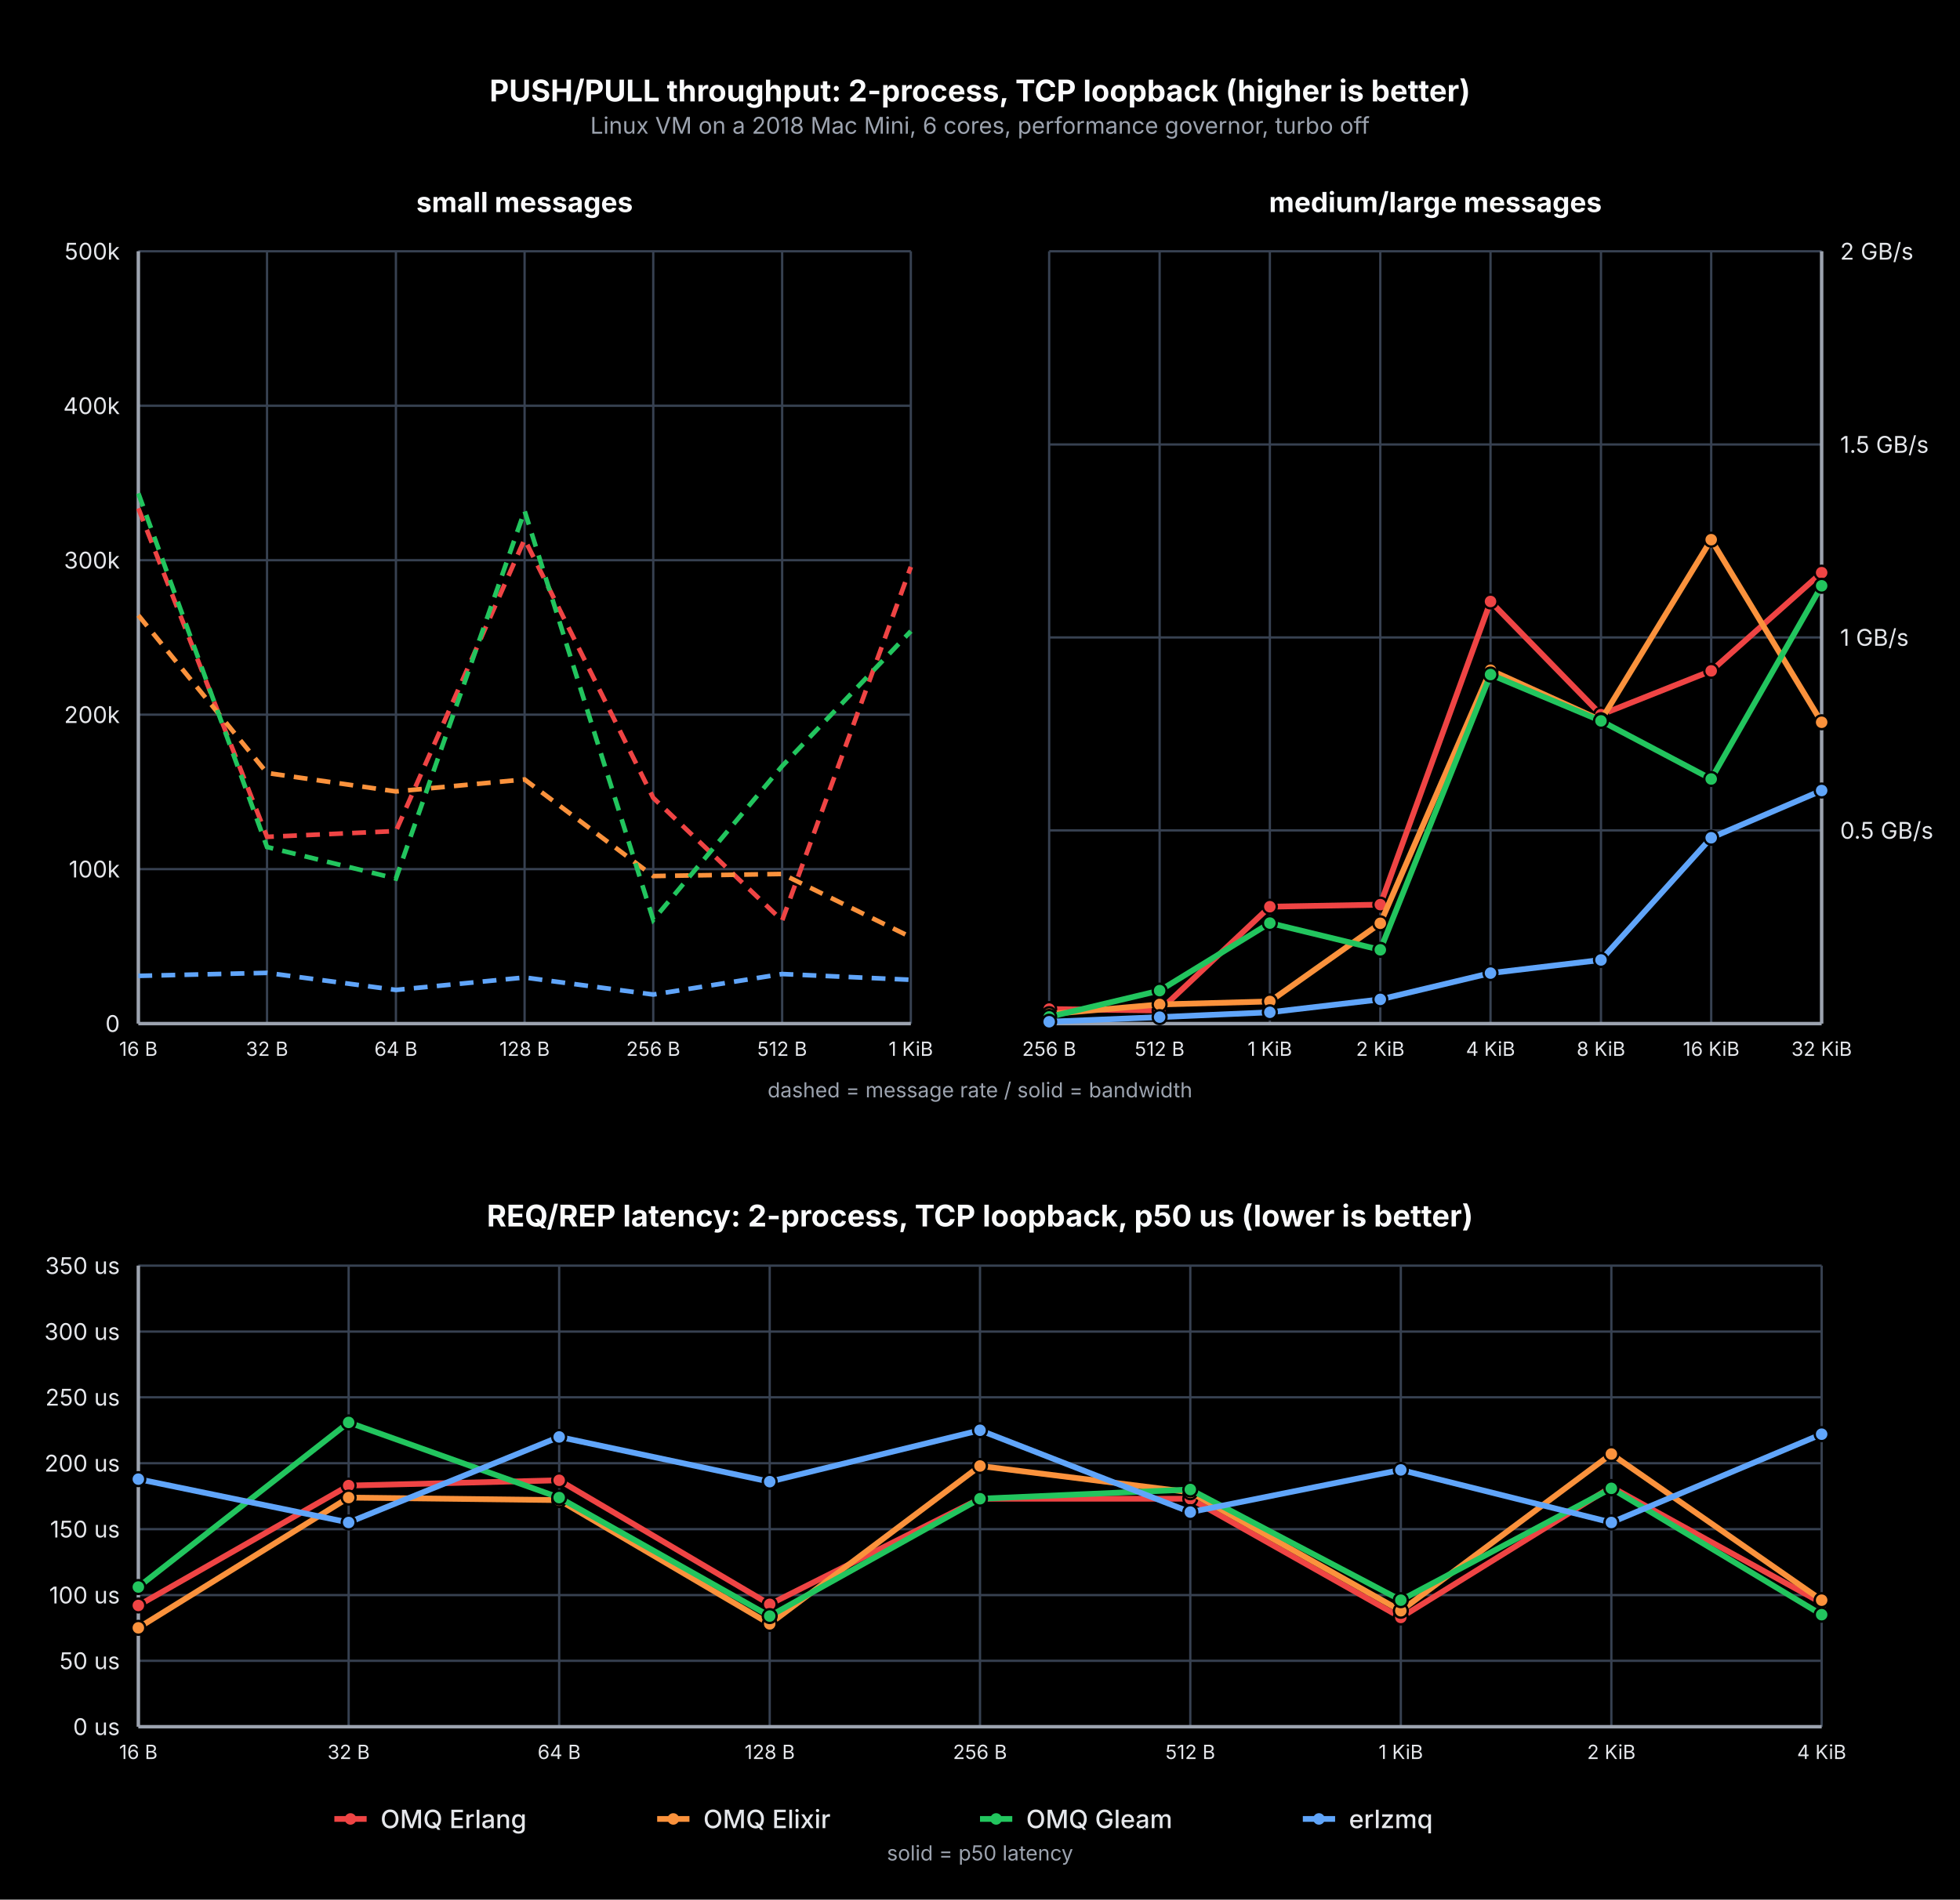
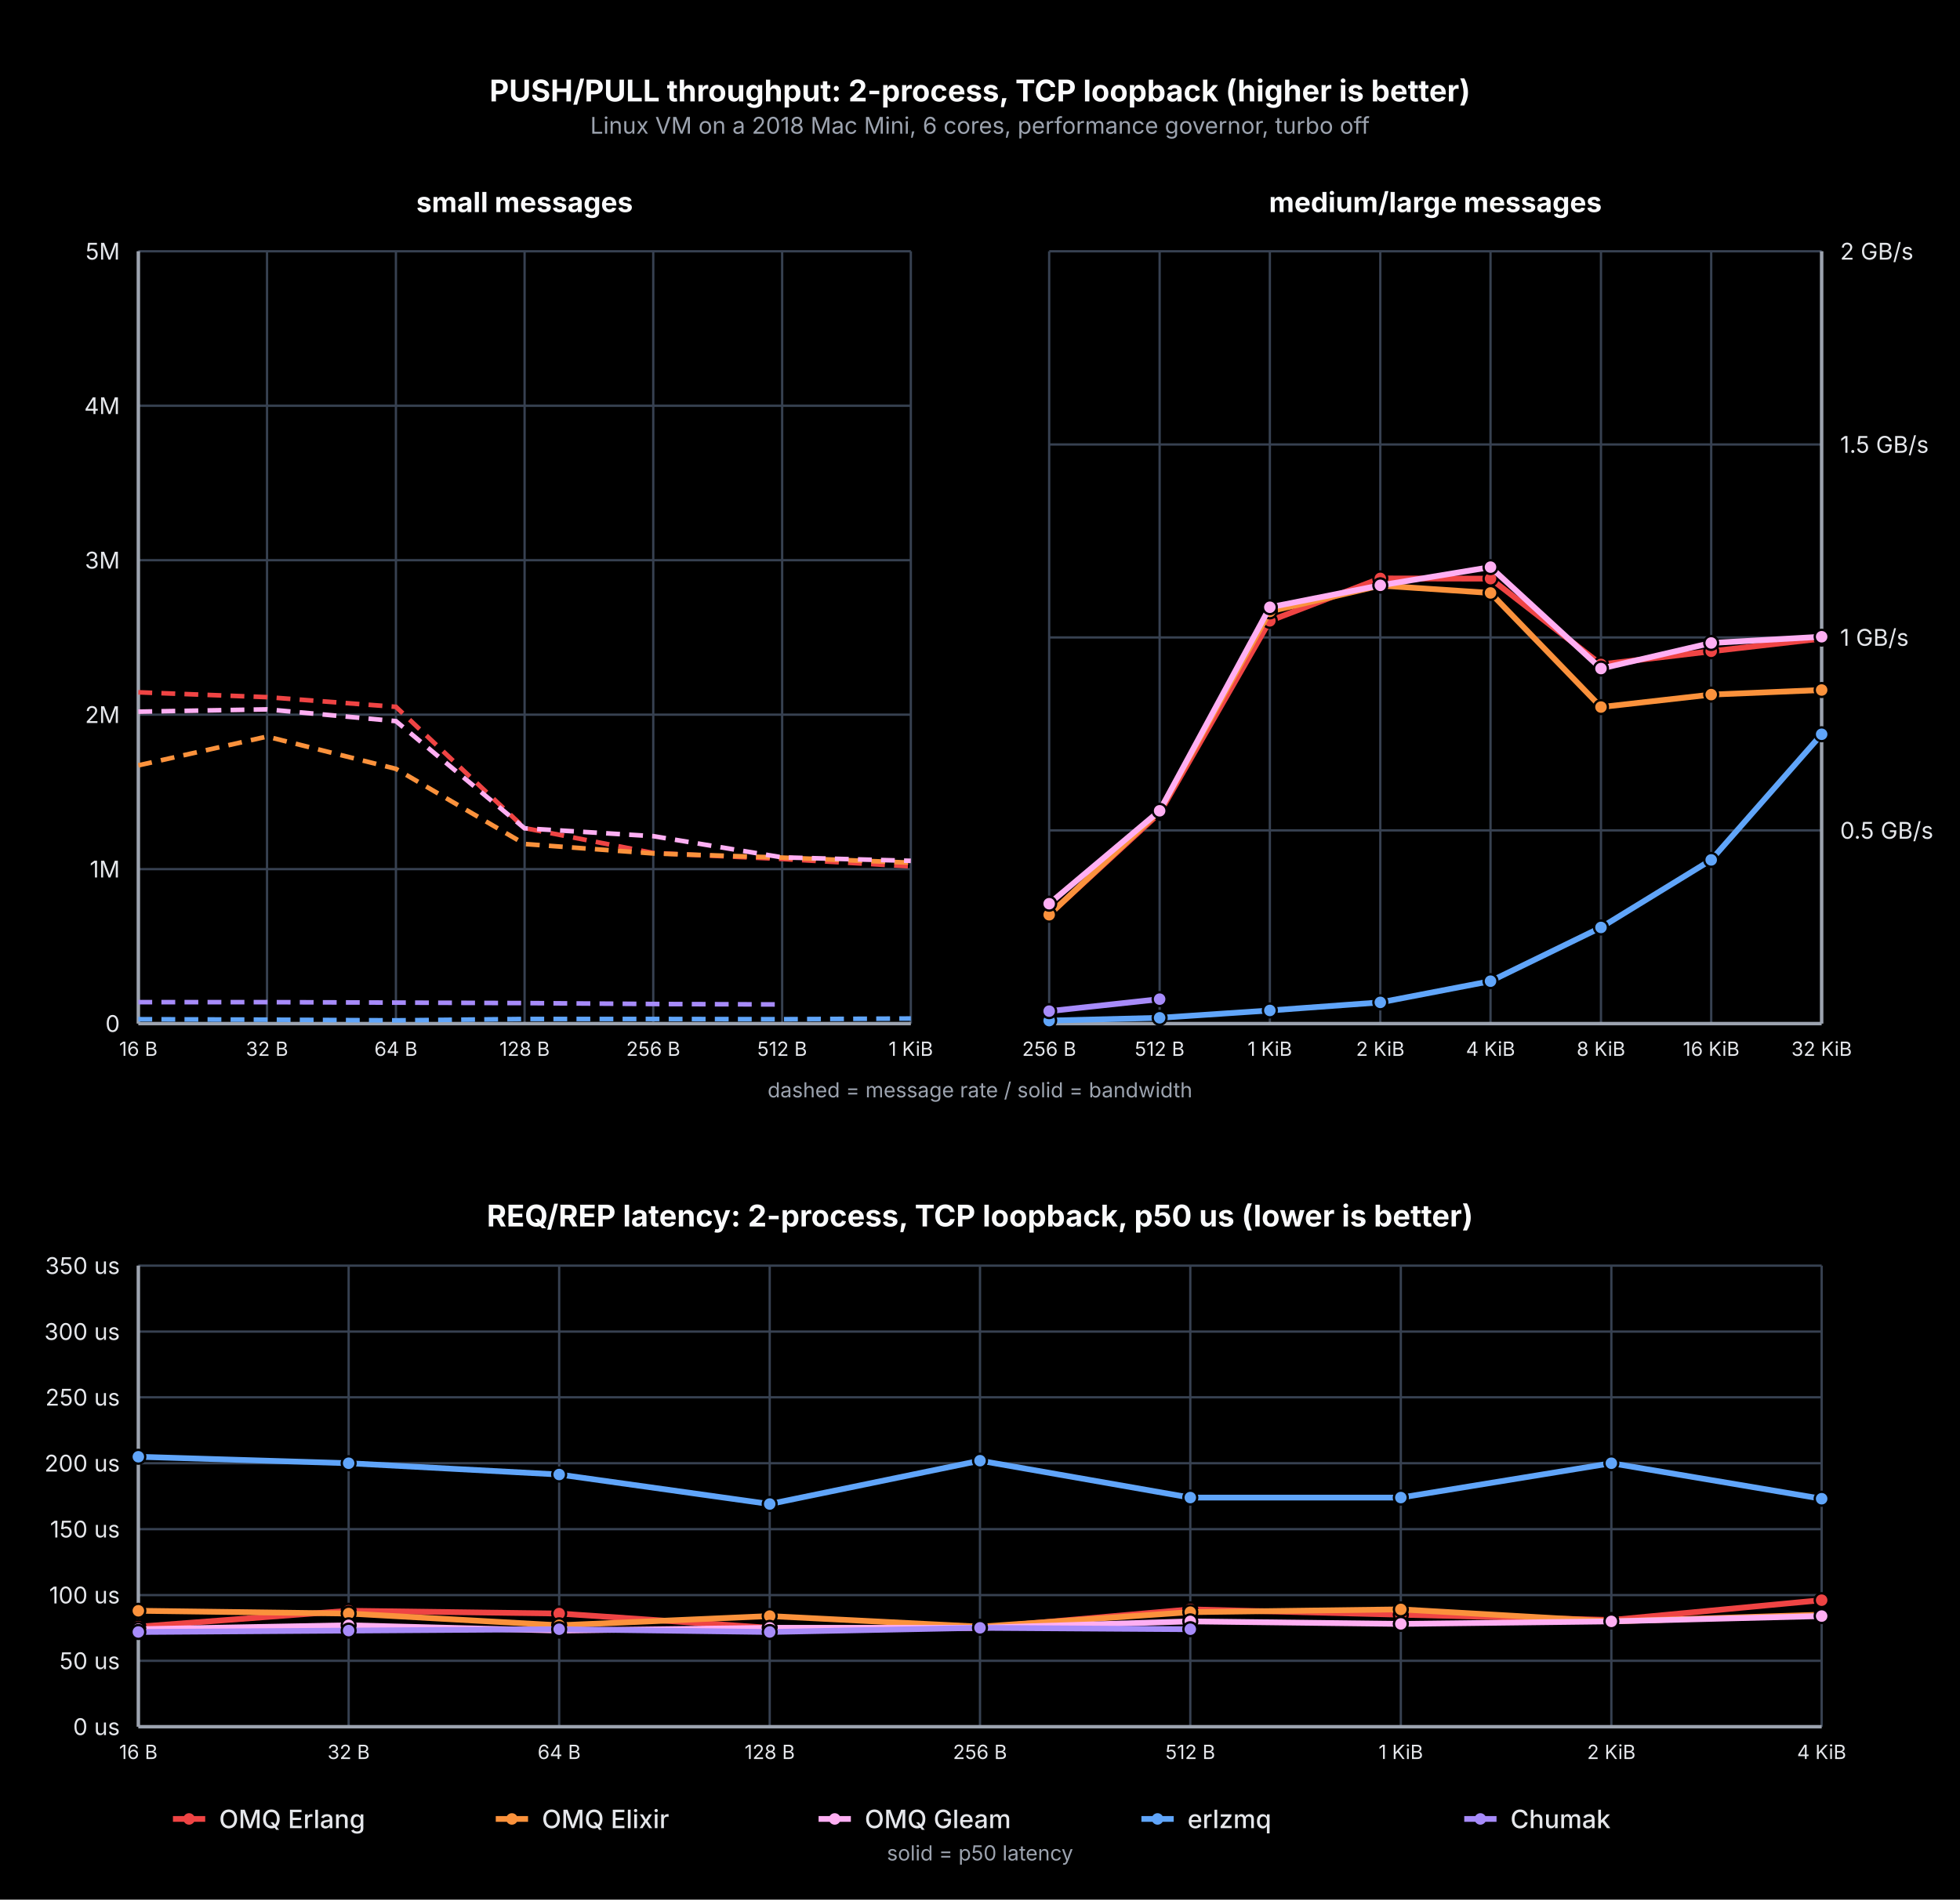
<svg xmlns="http://www.w3.org/2000/svg" viewBox="0 0 850 824" font-family="system-ui, -apple-system, sans-serif">
  <rect width="850" height="824" fill="#000000" />
  <text x="425.0" y="44" text-anchor="middle" fill="#f9fafb" font-size="13" font-weight="700">PUSH/PULL throughput: 2-process, TCP loopback (higher is better)</text>
  <text x="425.0" y="58" text-anchor="middle" fill="#9ca3af" font-size="10">Linux VM on a 2018 Mac Mini, 6 cores, performance governor, turbo off</text>
  <line x1="60" y1="444.0" x2="395" y2="444.0" stroke="#374151" stroke-width="1" />
  <text x="52" y="444.0" text-anchor="end" dominant-baseline="middle" fill="#e5e7eb" font-size="10">0</text>
  <line x1="60" y1="377.0" x2="395" y2="377.0" stroke="#374151" stroke-width="1" />
-   <text x="52" y="377.0" text-anchor="end" dominant-baseline="middle" fill="#e5e7eb" font-size="10">100k</text>
+   <text x="52" y="377.0" text-anchor="end" dominant-baseline="middle" fill="#e5e7eb" font-size="10">1M</text>
  <line x1="60" y1="310.0" x2="395" y2="310.0" stroke="#374151" stroke-width="1" />
-   <text x="52" y="310.0" text-anchor="end" dominant-baseline="middle" fill="#e5e7eb" font-size="10">200k</text>
+   <text x="52" y="310.0" text-anchor="end" dominant-baseline="middle" fill="#e5e7eb" font-size="10">2M</text>
  <line x1="60" y1="243.0" x2="395" y2="243.0" stroke="#374151" stroke-width="1" />
-   <text x="52" y="243.0" text-anchor="end" dominant-baseline="middle" fill="#e5e7eb" font-size="10">300k</text>
+   <text x="52" y="243.0" text-anchor="end" dominant-baseline="middle" fill="#e5e7eb" font-size="10">3M</text>
  <line x1="60" y1="176.0" x2="395" y2="176.0" stroke="#374151" stroke-width="1" />
-   <text x="52" y="176.0" text-anchor="end" dominant-baseline="middle" fill="#e5e7eb" font-size="10">400k</text>
+   <text x="52" y="176.0" text-anchor="end" dominant-baseline="middle" fill="#e5e7eb" font-size="10">4M</text>
  <line x1="60" y1="109.0" x2="395" y2="109.0" stroke="#374151" stroke-width="1" />
-   <text x="52" y="109.0" text-anchor="end" dominant-baseline="middle" fill="#e5e7eb" font-size="10">500k</text>
+   <text x="52" y="109.0" text-anchor="end" dominant-baseline="middle" fill="#e5e7eb" font-size="10">5M</text>
  <line x1="60.0" y1="109" x2="60.0" y2="444" stroke="#374151" stroke-width="1" />
  <line x1="115.8" y1="109" x2="115.8" y2="444" stroke="#374151" stroke-width="1" />
  <line x1="171.7" y1="109" x2="171.7" y2="444" stroke="#374151" stroke-width="1" />
  <line x1="227.5" y1="109" x2="227.5" y2="444" stroke="#374151" stroke-width="1" />
  <line x1="283.3" y1="109" x2="283.3" y2="444" stroke="#374151" stroke-width="1" />
  <line x1="339.2" y1="109" x2="339.2" y2="444" stroke="#374151" stroke-width="1" />
  <line x1="395.0" y1="109" x2="395.0" y2="444" stroke="#374151" stroke-width="1" />
  <line x1="60" y1="109" x2="60" y2="444" stroke="#9ca3af" stroke-width="1.5" />
  <line x1="60" y1="444" x2="395" y2="444" stroke="#9ca3af" stroke-width="1.5" />
  <line x1="455" y1="360.2" x2="790" y2="360.2" stroke="#374151" stroke-width="1" />
  <text x="798" y="360.2" text-anchor="start" dominant-baseline="middle" fill="#e5e7eb" font-size="10">0.5 GB/s</text>
  <line x1="455" y1="276.5" x2="790" y2="276.5" stroke="#374151" stroke-width="1" />
  <text x="798" y="276.5" text-anchor="start" dominant-baseline="middle" fill="#e5e7eb" font-size="10">1 GB/s</text>
  <line x1="455" y1="192.8" x2="790" y2="192.8" stroke="#374151" stroke-width="1" />
  <text x="798" y="192.8" text-anchor="start" dominant-baseline="middle" fill="#e5e7eb" font-size="10">1.5 GB/s</text>
  <line x1="455" y1="109.0" x2="790" y2="109.0" stroke="#374151" stroke-width="1" />
  <text x="798" y="109.0" text-anchor="start" dominant-baseline="middle" fill="#e5e7eb" font-size="10">2 GB/s</text>
  <line x1="455.0" y1="109" x2="455.0" y2="444" stroke="#374151" stroke-width="1" />
  <line x1="502.9" y1="109" x2="502.9" y2="444" stroke="#374151" stroke-width="1" />
  <line x1="550.7" y1="109" x2="550.7" y2="444" stroke="#374151" stroke-width="1" />
  <line x1="598.6" y1="109" x2="598.6" y2="444" stroke="#374151" stroke-width="1" />
  <line x1="646.4" y1="109" x2="646.4" y2="444" stroke="#374151" stroke-width="1" />
  <line x1="694.3" y1="109" x2="694.3" y2="444" stroke="#374151" stroke-width="1" />
  <line x1="742.1" y1="109" x2="742.1" y2="444" stroke="#374151" stroke-width="1" />
  <line x1="790.0" y1="109" x2="790.0" y2="444" stroke="#374151" stroke-width="1" />
  <line x1="790" y1="109" x2="790" y2="444" stroke="#9ca3af" stroke-width="1.5" />
  <line x1="455" y1="444" x2="790" y2="444" stroke="#9ca3af" stroke-width="1.5" />
  <text x="227.5" y="92" text-anchor="middle" fill="#f9fafb" font-size="12" font-weight="700">small messages</text>
  <text x="622.5" y="92" text-anchor="middle" fill="#f9fafb" font-size="12" font-weight="700">medium/large messages</text>
-   <polyline points="60.0,220.5 115.8,363.0 171.7,360.5 227.5,233.9 283.3,346.1 339.2,399.3 395.0,245.9" fill="none" stroke="#ef4444" stroke-width="2" stroke-dasharray="6,4" />
-   <polyline points="60.0,266.9 115.8,335.3 171.7,343.3 227.5,338.1 283.3,380.0 339.2,379.1 395.0,406.5" fill="none" stroke="#fb923c" stroke-width="2" stroke-dasharray="6,4" />
-   <polyline points="60.0,214.0 115.8,367.4 171.7,381.1 227.5,221.6 283.3,399.0 339.2,332.3 395.0,273.8" fill="none" stroke="#22c55e" stroke-width="2" stroke-dasharray="6,4" />
-   <polyline points="60.0,423.3 115.8,422.0 171.7,429.4 227.5,424.0 283.3,431.4 339.2,422.5 395.0,425.0" fill="none" stroke="#60a5fa" stroke-width="2" stroke-dasharray="6,4" />
-   <polyline points="455.0,437.7 502.9,438.3 550.7,393.3 598.6,392.4 646.4,260.9 694.3,310.0 742.1,291.0 790.0,248.4" fill="none" stroke="#ef4444" stroke-width="2.5" stroke-linecap="round" stroke-linejoin="round" />
-   <circle cx="455.0" cy="437.7" r="3" fill="#ef4444" stroke="#000000" stroke-width="1" />
-   <circle cx="502.9" cy="438.3" r="3" fill="#ef4444" stroke="#000000" stroke-width="1" />
-   <circle cx="550.7" cy="393.3" r="3" fill="#ef4444" stroke="#000000" stroke-width="1" />
-   <circle cx="598.6" cy="392.4" r="3" fill="#ef4444" stroke="#000000" stroke-width="1" />
-   <circle cx="646.4" cy="260.9" r="3" fill="#ef4444" stroke="#000000" stroke-width="1" />
-   <circle cx="694.3" cy="310.0" r="3" fill="#ef4444" stroke="#000000" stroke-width="1" />
-   <circle cx="742.1" cy="291.0" r="3" fill="#ef4444" stroke="#000000" stroke-width="1" />
-   <circle cx="790.0" cy="248.4" r="3" fill="#ef4444" stroke="#000000" stroke-width="1" />
-   <polyline points="455.0,439.9 502.9,435.7 550.7,434.4 598.6,400.5 646.4,290.7 694.3,312.4 742.1,234.1 790.0,313.3" fill="none" stroke="#fb923c" stroke-width="2.5" stroke-linecap="round" stroke-linejoin="round" />
-   <circle cx="455.0" cy="439.9" r="3" fill="#fb923c" stroke="#000000" stroke-width="1" />
-   <circle cx="502.9" cy="435.7" r="3" fill="#fb923c" stroke="#000000" stroke-width="1" />
-   <circle cx="550.7" cy="434.4" r="3" fill="#fb923c" stroke="#000000" stroke-width="1" />
-   <circle cx="598.6" cy="400.5" r="3" fill="#fb923c" stroke="#000000" stroke-width="1" />
-   <circle cx="646.4" cy="290.7" r="3" fill="#fb923c" stroke="#000000" stroke-width="1" />
-   <circle cx="694.3" cy="312.4" r="3" fill="#fb923c" stroke="#000000" stroke-width="1" />
-   <circle cx="742.1" cy="234.1" r="3" fill="#fb923c" stroke="#000000" stroke-width="1" />
-   <circle cx="790.0" cy="313.3" r="3" fill="#fb923c" stroke="#000000" stroke-width="1" />
-   <polyline points="455.0,441.1 502.9,429.7 550.7,400.4 598.6,412.0 646.4,292.6 694.3,312.7 742.1,337.9 790.0,254.1" fill="none" stroke="#22c55e" stroke-width="2.5" stroke-linecap="round" stroke-linejoin="round" />
-   <circle cx="455.0" cy="441.1" r="3" fill="#22c55e" stroke="#000000" stroke-width="1" />
-   <circle cx="502.9" cy="429.7" r="3" fill="#22c55e" stroke="#000000" stroke-width="1" />
-   <circle cx="550.7" cy="400.4" r="3" fill="#22c55e" stroke="#000000" stroke-width="1" />
-   <circle cx="598.6" cy="412.0" r="3" fill="#22c55e" stroke="#000000" stroke-width="1" />
-   <circle cx="646.4" cy="292.6" r="3" fill="#22c55e" stroke="#000000" stroke-width="1" />
-   <circle cx="694.3" cy="312.7" r="3" fill="#22c55e" stroke="#000000" stroke-width="1" />
-   <circle cx="742.1" cy="337.9" r="3" fill="#22c55e" stroke="#000000" stroke-width="1" />
-   <circle cx="790.0" cy="254.1" r="3" fill="#22c55e" stroke="#000000" stroke-width="1" />
-   <polyline points="455.0,443.2 502.9,441.2 550.7,439.1 598.6,433.5 646.4,422.1 694.3,416.4 742.1,363.4 790.0,342.9" fill="none" stroke="#60a5fa" stroke-width="2.5" stroke-linecap="round" stroke-linejoin="round" />
-   <circle cx="455.0" cy="443.2" r="3" fill="#60a5fa" stroke="#000000" stroke-width="1" />
-   <circle cx="502.9" cy="441.2" r="3" fill="#60a5fa" stroke="#000000" stroke-width="1" />
-   <circle cx="550.7" cy="439.1" r="3" fill="#60a5fa" stroke="#000000" stroke-width="1" />
-   <circle cx="598.6" cy="433.5" r="3" fill="#60a5fa" stroke="#000000" stroke-width="1" />
-   <circle cx="646.4" cy="422.1" r="3" fill="#60a5fa" stroke="#000000" stroke-width="1" />
-   <circle cx="694.3" cy="416.4" r="3" fill="#60a5fa" stroke="#000000" stroke-width="1" />
-   <circle cx="742.1" cy="363.4" r="3" fill="#60a5fa" stroke="#000000" stroke-width="1" />
-   <circle cx="790.0" cy="342.9" r="3" fill="#60a5fa" stroke="#000000" stroke-width="1" />
+   <polyline points="60.0,300.3 115.8,302.4 171.7,306.6 227.5,359.2 283.3,370.0 339.2,372.6 395.0,375.8" fill="none" stroke="#ef4444" stroke-width="2" stroke-dasharray="6,4" />
+   <polyline points="60.0,332.0 115.8,319.5 171.7,333.5 227.5,366.1 283.3,370.2 339.2,372.0 395.0,374.2" fill="none" stroke="#fb923c" stroke-width="2" stroke-dasharray="6,4" />
+   <polyline points="60.0,308.7 115.8,307.7 171.7,312.8 227.5,359.3 283.3,362.7 339.2,371.9 395.0,373.4" fill="none" stroke="#ffaff3" stroke-width="2" stroke-dasharray="6,4" />
+   <polyline points="60.0,442.1 115.8,442.3 171.7,442.6 227.5,442.0 283.3,442.0 339.2,442.1 395.0,441.8" fill="none" stroke="#60a5fa" stroke-width="2" stroke-dasharray="6,4" />
+   <polyline points="60.0,434.7 115.8,434.7 171.7,434.9 227.5,435.1 283.3,435.5 339.2,435.7" fill="none" stroke="#a78bfa" stroke-width="2" stroke-dasharray="6,4" />
+   <polyline points="455.0,396.7 502.9,352.6 550.7,269.3 598.6,250.9 646.4,251.0 694.3,288.2 742.1,282.5 790.0,277.0" fill="none" stroke="#ef4444" stroke-width="2.5" stroke-linecap="round" stroke-linejoin="round" />
+   <circle cx="455.0" cy="396.7" r="3" fill="#ef4444" stroke="#000000" stroke-width="1" />
+   <circle cx="502.9" cy="352.6" r="3" fill="#ef4444" stroke="#000000" stroke-width="1" />
+   <circle cx="550.7" cy="269.3" r="3" fill="#ef4444" stroke="#000000" stroke-width="1" />
+   <circle cx="598.6" cy="250.9" r="3" fill="#ef4444" stroke="#000000" stroke-width="1" />
+   <circle cx="646.4" cy="251.0" r="3" fill="#ef4444" stroke="#000000" stroke-width="1" />
+   <circle cx="694.3" cy="288.2" r="3" fill="#ef4444" stroke="#000000" stroke-width="1" />
+   <circle cx="742.1" cy="282.5" r="3" fill="#ef4444" stroke="#000000" stroke-width="1" />
+   <circle cx="790.0" cy="277.0" r="3" fill="#ef4444" stroke="#000000" stroke-width="1" />
+   <polyline points="455.0,396.8 502.9,351.8 550.7,265.2 598.6,254.0 646.4,257.2 694.3,306.7 742.1,301.3 790.0,299.3" fill="none" stroke="#fb923c" stroke-width="2.5" stroke-linecap="round" stroke-linejoin="round" />
+   <circle cx="455.0" cy="396.8" r="3" fill="#fb923c" stroke="#000000" stroke-width="1" />
+   <circle cx="502.9" cy="351.8" r="3" fill="#fb923c" stroke="#000000" stroke-width="1" />
+   <circle cx="550.7" cy="265.2" r="3" fill="#fb923c" stroke="#000000" stroke-width="1" />
+   <circle cx="598.6" cy="254.0" r="3" fill="#fb923c" stroke="#000000" stroke-width="1" />
+   <circle cx="646.4" cy="257.2" r="3" fill="#fb923c" stroke="#000000" stroke-width="1" />
+   <circle cx="694.3" cy="306.7" r="3" fill="#fb923c" stroke="#000000" stroke-width="1" />
+   <circle cx="742.1" cy="301.3" r="3" fill="#fb923c" stroke="#000000" stroke-width="1" />
+   <circle cx="790.0" cy="299.3" r="3" fill="#fb923c" stroke="#000000" stroke-width="1" />
+   <polyline points="455.0,392.0 502.9,351.7 550.7,263.4 598.6,253.9 646.4,246.0 694.3,290.0 742.1,278.9 790.0,276.2" fill="none" stroke="#ffaff3" stroke-width="2.5" stroke-linecap="round" stroke-linejoin="round" />
+   <circle cx="455.0" cy="392.0" r="3" fill="#ffaff3" stroke="#000000" stroke-width="1" />
+   <circle cx="502.9" cy="351.7" r="3" fill="#ffaff3" stroke="#000000" stroke-width="1" />
+   <circle cx="550.7" cy="263.4" r="3" fill="#ffaff3" stroke="#000000" stroke-width="1" />
+   <circle cx="598.6" cy="253.9" r="3" fill="#ffaff3" stroke="#000000" stroke-width="1" />
+   <circle cx="646.4" cy="246.0" r="3" fill="#ffaff3" stroke="#000000" stroke-width="1" />
+   <circle cx="694.3" cy="290.0" r="3" fill="#ffaff3" stroke="#000000" stroke-width="1" />
+   <circle cx="742.1" cy="278.9" r="3" fill="#ffaff3" stroke="#000000" stroke-width="1" />
+   <circle cx="790.0" cy="276.2" r="3" fill="#ffaff3" stroke="#000000" stroke-width="1" />
+   <polyline points="455.0,442.7 502.9,441.5 550.7,438.3 598.6,434.8 646.4,425.6 694.3,402.3 742.1,373.0 790.0,318.5" fill="none" stroke="#60a5fa" stroke-width="2.5" stroke-linecap="round" stroke-linejoin="round" />
+   <circle cx="455.0" cy="442.7" r="3" fill="#60a5fa" stroke="#000000" stroke-width="1" />
+   <circle cx="502.9" cy="441.5" r="3" fill="#60a5fa" stroke="#000000" stroke-width="1" />
+   <circle cx="550.7" cy="438.3" r="3" fill="#60a5fa" stroke="#000000" stroke-width="1" />
+   <circle cx="598.6" cy="434.8" r="3" fill="#60a5fa" stroke="#000000" stroke-width="1" />
+   <circle cx="646.4" cy="425.6" r="3" fill="#60a5fa" stroke="#000000" stroke-width="1" />
+   <circle cx="694.3" cy="402.3" r="3" fill="#60a5fa" stroke="#000000" stroke-width="1" />
+   <circle cx="742.1" cy="373.0" r="3" fill="#60a5fa" stroke="#000000" stroke-width="1" />
+   <circle cx="790.0" cy="318.5" r="3" fill="#60a5fa" stroke="#000000" stroke-width="1" />
+   <polyline points="455.0,438.6 502.9,433.4" fill="none" stroke="#a78bfa" stroke-width="2.5" stroke-linecap="round" stroke-linejoin="round" />
+   <circle cx="455.0" cy="438.6" r="3" fill="#a78bfa" stroke="#000000" stroke-width="1" />
+   <circle cx="502.9" cy="433.4" r="3" fill="#a78bfa" stroke="#000000" stroke-width="1" />
  <text x="60.0" y="458" text-anchor="middle" fill="#e5e7eb" font-size="8.5">16 B</text>
  <text x="115.8" y="458" text-anchor="middle" fill="#e5e7eb" font-size="8.5">32 B</text>
  <text x="171.7" y="458" text-anchor="middle" fill="#e5e7eb" font-size="8.5">64 B</text>
  <text x="227.5" y="458" text-anchor="middle" fill="#e5e7eb" font-size="8.5">128 B</text>
  <text x="283.3" y="458" text-anchor="middle" fill="#e5e7eb" font-size="8.5">256 B</text>
  <text x="339.2" y="458" text-anchor="middle" fill="#e5e7eb" font-size="8.5">512 B</text>
  <text x="395.0" y="458" text-anchor="middle" fill="#e5e7eb" font-size="8.5">1 KiB</text>
  <text x="455.0" y="458" text-anchor="middle" fill="#e5e7eb" font-size="8.5">256 B</text>
  <text x="502.9" y="458" text-anchor="middle" fill="#e5e7eb" font-size="8.5">512 B</text>
  <text x="550.7" y="458" text-anchor="middle" fill="#e5e7eb" font-size="8.5">1 KiB</text>
  <text x="598.6" y="458" text-anchor="middle" fill="#e5e7eb" font-size="8.5">2 KiB</text>
  <text x="646.4" y="458" text-anchor="middle" fill="#e5e7eb" font-size="8.5">4 KiB</text>
  <text x="694.3" y="458" text-anchor="middle" fill="#e5e7eb" font-size="8.5">8 KiB</text>
  <text x="742.1" y="458" text-anchor="middle" fill="#e5e7eb" font-size="8.5">16 KiB</text>
  <text x="790.0" y="458" text-anchor="middle" fill="#e5e7eb" font-size="8.5">32 KiB</text>
  <text x="425.0" y="476" text-anchor="middle" fill="#9ca3af" font-size="9">dashed = message rate / solid = bandwidth</text>
  <text x="425.0" y="532" text-anchor="middle" fill="#f9fafb" font-size="13" font-weight="700">REQ/REP latency: 2-process, TCP loopback, p50 us (lower is better)</text>
  <line x1="60" y1="749.0" x2="790" y2="749.0" stroke="#374151" stroke-width="1" />
  <text x="52" y="749.0" text-anchor="end" dominant-baseline="middle" fill="#e5e7eb" font-size="10">0 us</text>
  <line x1="60" y1="720.4" x2="790" y2="720.4" stroke="#374151" stroke-width="1" />
  <text x="52" y="720.4" text-anchor="end" dominant-baseline="middle" fill="#e5e7eb" font-size="10">50 us</text>
  <line x1="60" y1="691.9" x2="790" y2="691.9" stroke="#374151" stroke-width="1" />
  <text x="52" y="691.9" text-anchor="end" dominant-baseline="middle" fill="#e5e7eb" font-size="10">100 us</text>
  <line x1="60" y1="663.3" x2="790" y2="663.3" stroke="#374151" stroke-width="1" />
  <text x="52" y="663.3" text-anchor="end" dominant-baseline="middle" fill="#e5e7eb" font-size="10">150 us</text>
  <line x1="60" y1="634.7" x2="790" y2="634.7" stroke="#374151" stroke-width="1" />
  <text x="52" y="634.7" text-anchor="end" dominant-baseline="middle" fill="#e5e7eb" font-size="10">200 us</text>
  <line x1="60" y1="606.1" x2="790" y2="606.1" stroke="#374151" stroke-width="1" />
  <text x="52" y="606.1" text-anchor="end" dominant-baseline="middle" fill="#e5e7eb" font-size="10">250 us</text>
  <line x1="60" y1="577.6" x2="790" y2="577.6" stroke="#374151" stroke-width="1" />
  <text x="52" y="577.6" text-anchor="end" dominant-baseline="middle" fill="#e5e7eb" font-size="10">300 us</text>
  <line x1="60" y1="549.0" x2="790" y2="549.0" stroke="#374151" stroke-width="1" />
  <text x="52" y="549.0" text-anchor="end" dominant-baseline="middle" fill="#e5e7eb" font-size="10">350 us</text>
  <line x1="60.0" y1="549" x2="60.0" y2="749" stroke="#374151" stroke-width="1" />
  <line x1="151.2" y1="549" x2="151.2" y2="749" stroke="#374151" stroke-width="1" />
  <line x1="242.5" y1="549" x2="242.5" y2="749" stroke="#374151" stroke-width="1" />
  <line x1="333.8" y1="549" x2="333.8" y2="749" stroke="#374151" stroke-width="1" />
  <line x1="425.0" y1="549" x2="425.0" y2="749" stroke="#374151" stroke-width="1" />
  <line x1="516.2" y1="549" x2="516.2" y2="749" stroke="#374151" stroke-width="1" />
  <line x1="607.5" y1="549" x2="607.5" y2="749" stroke="#374151" stroke-width="1" />
  <line x1="698.8" y1="549" x2="698.8" y2="749" stroke="#374151" stroke-width="1" />
  <line x1="790.0" y1="549" x2="790.0" y2="749" stroke="#374151" stroke-width="1" />
  <line x1="60" y1="549" x2="60" y2="749" stroke="#9ca3af" stroke-width="1.5" />
  <line x1="60" y1="749" x2="790" y2="749" stroke="#9ca3af" stroke-width="1.5" />
-   <polyline points="60.0,696.4 151.2,644.4 242.5,642.1 333.8,695.9 425.0,650.1 516.2,650.1 607.5,701.6 698.8,645.0 790.0,695.3" fill="none" stroke="#ef4444" stroke-width="2.5" stroke-linecap="round" stroke-linejoin="round" />
-   <circle cx="60.0" cy="696.4" r="3" fill="#ef4444" stroke="#000000" stroke-width="1" />
-   <circle cx="151.2" cy="644.4" r="3" fill="#ef4444" stroke="#000000" stroke-width="1" />
-   <circle cx="242.5" cy="642.1" r="3" fill="#ef4444" stroke="#000000" stroke-width="1" />
-   <circle cx="333.8" cy="695.9" r="3" fill="#ef4444" stroke="#000000" stroke-width="1" />
-   <circle cx="425.0" cy="650.1" r="3" fill="#ef4444" stroke="#000000" stroke-width="1" />
-   <circle cx="516.2" cy="650.1" r="3" fill="#ef4444" stroke="#000000" stroke-width="1" />
-   <circle cx="607.5" cy="701.6" r="3" fill="#ef4444" stroke="#000000" stroke-width="1" />
-   <circle cx="698.8" cy="645.0" r="3" fill="#ef4444" stroke="#000000" stroke-width="1" />
-   <circle cx="790.0" cy="695.3" r="3" fill="#ef4444" stroke="#000000" stroke-width="1" />
-   <polyline points="60.0,706.1 151.2,649.6 242.5,650.7 333.8,704.4 425.0,635.9 516.2,647.3 607.5,698.7 698.8,630.7 790.0,694.1" fill="none" stroke="#fb923c" stroke-width="2.5" stroke-linecap="round" stroke-linejoin="round" />
-   <circle cx="60.0" cy="706.1" r="3" fill="#fb923c" stroke="#000000" stroke-width="1" />
-   <circle cx="151.2" cy="649.6" r="3" fill="#fb923c" stroke="#000000" stroke-width="1" />
-   <circle cx="242.5" cy="650.7" r="3" fill="#fb923c" stroke="#000000" stroke-width="1" />
-   <circle cx="333.8" cy="704.4" r="3" fill="#fb923c" stroke="#000000" stroke-width="1" />
-   <circle cx="425.0" cy="635.9" r="3" fill="#fb923c" stroke="#000000" stroke-width="1" />
-   <circle cx="516.2" cy="647.3" r="3" fill="#fb923c" stroke="#000000" stroke-width="1" />
-   <circle cx="607.5" cy="698.7" r="3" fill="#fb923c" stroke="#000000" stroke-width="1" />
-   <circle cx="698.8" cy="630.7" r="3" fill="#fb923c" stroke="#000000" stroke-width="1" />
-   <circle cx="790.0" cy="694.1" r="3" fill="#fb923c" stroke="#000000" stroke-width="1" />
-   <polyline points="60.0,688.4 151.2,617.0 242.5,649.6 333.8,701.0 425.0,650.1 516.2,646.1 607.5,694.1 698.8,645.6 790.0,700.4" fill="none" stroke="#22c55e" stroke-width="2.5" stroke-linecap="round" stroke-linejoin="round" />
-   <circle cx="60.0" cy="688.4" r="3" fill="#22c55e" stroke="#000000" stroke-width="1" />
-   <circle cx="151.2" cy="617.0" r="3" fill="#22c55e" stroke="#000000" stroke-width="1" />
-   <circle cx="242.5" cy="649.6" r="3" fill="#22c55e" stroke="#000000" stroke-width="1" />
-   <circle cx="333.8" cy="701.0" r="3" fill="#22c55e" stroke="#000000" stroke-width="1" />
-   <circle cx="425.0" cy="650.1" r="3" fill="#22c55e" stroke="#000000" stroke-width="1" />
-   <circle cx="516.2" cy="646.1" r="3" fill="#22c55e" stroke="#000000" stroke-width="1" />
-   <circle cx="607.5" cy="694.1" r="3" fill="#22c55e" stroke="#000000" stroke-width="1" />
-   <circle cx="698.8" cy="645.6" r="3" fill="#22c55e" stroke="#000000" stroke-width="1" />
-   <circle cx="790.0" cy="700.4" r="3" fill="#22c55e" stroke="#000000" stroke-width="1" />
-   <polyline points="60.0,641.6 151.2,660.4 242.5,623.3 333.8,642.7 425.0,620.4 516.2,655.9 607.5,637.6 698.8,660.4 790.0,622.1" fill="none" stroke="#60a5fa" stroke-width="2.5" stroke-linecap="round" stroke-linejoin="round" />
-   <circle cx="60.0" cy="641.6" r="3" fill="#60a5fa" stroke="#000000" stroke-width="1" />
-   <circle cx="151.2" cy="660.4" r="3" fill="#60a5fa" stroke="#000000" stroke-width="1" />
-   <circle cx="242.5" cy="623.3" r="3" fill="#60a5fa" stroke="#000000" stroke-width="1" />
-   <circle cx="333.8" cy="642.7" r="3" fill="#60a5fa" stroke="#000000" stroke-width="1" />
-   <circle cx="425.0" cy="620.4" r="3" fill="#60a5fa" stroke="#000000" stroke-width="1" />
-   <circle cx="516.2" cy="655.9" r="3" fill="#60a5fa" stroke="#000000" stroke-width="1" />
-   <circle cx="607.5" cy="637.6" r="3" fill="#60a5fa" stroke="#000000" stroke-width="1" />
-   <circle cx="698.8" cy="660.4" r="3" fill="#60a5fa" stroke="#000000" stroke-width="1" />
-   <circle cx="790.0" cy="622.1" r="3" fill="#60a5fa" stroke="#000000" stroke-width="1" />
+   <polyline points="60.0,705.6 151.2,698.7 242.5,699.9 333.8,706.1 425.0,706.1 516.2,698.1 607.5,700.4 698.8,702.7 790.0,694.1" fill="none" stroke="#ef4444" stroke-width="2.5" stroke-linecap="round" stroke-linejoin="round" />
+   <circle cx="60.0" cy="705.6" r="3" fill="#ef4444" stroke="#000000" stroke-width="1" />
+   <circle cx="151.2" cy="698.7" r="3" fill="#ef4444" stroke="#000000" stroke-width="1" />
+   <circle cx="242.5" cy="699.9" r="3" fill="#ef4444" stroke="#000000" stroke-width="1" />
+   <circle cx="333.8" cy="706.1" r="3" fill="#ef4444" stroke="#000000" stroke-width="1" />
+   <circle cx="425.0" cy="706.1" r="3" fill="#ef4444" stroke="#000000" stroke-width="1" />
+   <circle cx="516.2" cy="698.1" r="3" fill="#ef4444" stroke="#000000" stroke-width="1" />
+   <circle cx="607.5" cy="700.4" r="3" fill="#ef4444" stroke="#000000" stroke-width="1" />
+   <circle cx="698.8" cy="702.7" r="3" fill="#ef4444" stroke="#000000" stroke-width="1" />
+   <circle cx="790.0" cy="694.1" r="3" fill="#ef4444" stroke="#000000" stroke-width="1" />
+   <polyline points="60.0,698.7 151.2,699.9 242.5,705.0 333.8,701.0 425.0,705.6 516.2,699.3 607.5,698.1 698.8,703.3 790.0,700.4" fill="none" stroke="#fb923c" stroke-width="2.5" stroke-linecap="round" stroke-linejoin="round" />
+   <circle cx="60.0" cy="698.7" r="3" fill="#fb923c" stroke="#000000" stroke-width="1" />
+   <circle cx="151.2" cy="699.9" r="3" fill="#fb923c" stroke="#000000" stroke-width="1" />
+   <circle cx="242.5" cy="705.0" r="3" fill="#fb923c" stroke="#000000" stroke-width="1" />
+   <circle cx="333.8" cy="701.0" r="3" fill="#fb923c" stroke="#000000" stroke-width="1" />
+   <circle cx="425.0" cy="705.6" r="3" fill="#fb923c" stroke="#000000" stroke-width="1" />
+   <circle cx="516.2" cy="699.3" r="3" fill="#fb923c" stroke="#000000" stroke-width="1" />
+   <circle cx="607.5" cy="698.1" r="3" fill="#fb923c" stroke="#000000" stroke-width="1" />
+   <circle cx="698.8" cy="703.3" r="3" fill="#fb923c" stroke="#000000" stroke-width="1" />
+   <circle cx="790.0" cy="700.4" r="3" fill="#fb923c" stroke="#000000" stroke-width="1" />
+   <polyline points="60.0,706.7 151.2,705.0 242.5,707.3 333.8,706.1 425.0,706.1 516.2,703.3 607.5,704.4 698.8,703.3 790.0,701.0" fill="none" stroke="#ffaff3" stroke-width="2.5" stroke-linecap="round" stroke-linejoin="round" />
+   <circle cx="60.0" cy="706.7" r="3" fill="#ffaff3" stroke="#000000" stroke-width="1" />
+   <circle cx="151.2" cy="705.0" r="3" fill="#ffaff3" stroke="#000000" stroke-width="1" />
+   <circle cx="242.5" cy="707.3" r="3" fill="#ffaff3" stroke="#000000" stroke-width="1" />
+   <circle cx="333.8" cy="706.1" r="3" fill="#ffaff3" stroke="#000000" stroke-width="1" />
+   <circle cx="425.0" cy="706.1" r="3" fill="#ffaff3" stroke="#000000" stroke-width="1" />
+   <circle cx="516.2" cy="703.3" r="3" fill="#ffaff3" stroke="#000000" stroke-width="1" />
+   <circle cx="607.5" cy="704.4" r="3" fill="#ffaff3" stroke="#000000" stroke-width="1" />
+   <circle cx="698.8" cy="703.3" r="3" fill="#ffaff3" stroke="#000000" stroke-width="1" />
+   <circle cx="790.0" cy="701.0" r="3" fill="#ffaff3" stroke="#000000" stroke-width="1" />
+   <polyline points="60.0,631.9 151.2,634.7 242.5,639.6 333.8,652.4 425.0,633.6 516.2,649.6 607.5,649.6 698.8,634.7 790.0,650.1" fill="none" stroke="#60a5fa" stroke-width="2.5" stroke-linecap="round" stroke-linejoin="round" />
+   <circle cx="60.0" cy="631.9" r="3" fill="#60a5fa" stroke="#000000" stroke-width="1" />
+   <circle cx="151.2" cy="634.7" r="3" fill="#60a5fa" stroke="#000000" stroke-width="1" />
+   <circle cx="242.5" cy="639.6" r="3" fill="#60a5fa" stroke="#000000" stroke-width="1" />
+   <circle cx="333.8" cy="652.4" r="3" fill="#60a5fa" stroke="#000000" stroke-width="1" />
+   <circle cx="425.0" cy="633.6" r="3" fill="#60a5fa" stroke="#000000" stroke-width="1" />
+   <circle cx="516.2" cy="649.6" r="3" fill="#60a5fa" stroke="#000000" stroke-width="1" />
+   <circle cx="607.5" cy="649.6" r="3" fill="#60a5fa" stroke="#000000" stroke-width="1" />
+   <circle cx="698.8" cy="634.7" r="3" fill="#60a5fa" stroke="#000000" stroke-width="1" />
+   <circle cx="790.0" cy="650.1" r="3" fill="#60a5fa" stroke="#000000" stroke-width="1" />
+   <polyline points="60.0,707.9 151.2,707.3 242.5,706.7 333.8,707.9 425.0,706.1 516.2,706.7" fill="none" stroke="#a78bfa" stroke-width="2.5" stroke-linecap="round" stroke-linejoin="round" />
+   <circle cx="60.0" cy="707.9" r="3" fill="#a78bfa" stroke="#000000" stroke-width="1" />
+   <circle cx="151.2" cy="707.3" r="3" fill="#a78bfa" stroke="#000000" stroke-width="1" />
+   <circle cx="242.5" cy="706.7" r="3" fill="#a78bfa" stroke="#000000" stroke-width="1" />
+   <circle cx="333.8" cy="707.9" r="3" fill="#a78bfa" stroke="#000000" stroke-width="1" />
+   <circle cx="425.0" cy="706.1" r="3" fill="#a78bfa" stroke="#000000" stroke-width="1" />
+   <circle cx="516.2" cy="706.7" r="3" fill="#a78bfa" stroke="#000000" stroke-width="1" />
  <text x="60.0" y="763" text-anchor="middle" fill="#e5e7eb" font-size="8.5">16 B</text>
  <text x="151.2" y="763" text-anchor="middle" fill="#e5e7eb" font-size="8.5">32 B</text>
  <text x="242.5" y="763" text-anchor="middle" fill="#e5e7eb" font-size="8.5">64 B</text>
  <text x="333.8" y="763" text-anchor="middle" fill="#e5e7eb" font-size="8.5">128 B</text>
  <text x="425.0" y="763" text-anchor="middle" fill="#e5e7eb" font-size="8.5">256 B</text>
  <text x="516.2" y="763" text-anchor="middle" fill="#e5e7eb" font-size="8.5">512 B</text>
  <text x="607.5" y="763" text-anchor="middle" fill="#e5e7eb" font-size="8.5">1 KiB</text>
  <text x="698.8" y="763" text-anchor="middle" fill="#e5e7eb" font-size="8.5">2 KiB</text>
  <text x="790.0" y="763" text-anchor="middle" fill="#e5e7eb" font-size="8.5">4 KiB</text>
-   <line x1="145" y1="789" x2="159" y2="789" stroke="#ef4444" stroke-width="2.5" />
-   <circle cx="152" cy="789" r="2.5" fill="#ef4444" />
-   <text x="165" y="793" fill="#e5e7eb" font-size="11" font-weight="500">OMQ Erlang</text>
-   <line x1="285" y1="789" x2="299" y2="789" stroke="#fb923c" stroke-width="2.5" />
-   <circle cx="292" cy="789" r="2.5" fill="#fb923c" />
-   <text x="305" y="793" fill="#e5e7eb" font-size="11" font-weight="500">OMQ Elixir</text>
-   <line x1="425" y1="789" x2="439" y2="789" stroke="#22c55e" stroke-width="2.5" />
-   <circle cx="432" cy="789" r="2.5" fill="#22c55e" />
-   <text x="445" y="793" fill="#e5e7eb" font-size="11" font-weight="500">OMQ Gleam</text>
-   <line x1="565" y1="789" x2="579" y2="789" stroke="#60a5fa" stroke-width="2.5" />
-   <circle cx="572" cy="789" r="2.5" fill="#60a5fa" />
-   <text x="585" y="793" fill="#e5e7eb" font-size="11" font-weight="500">erlzmq</text>
+   <line x1="75" y1="789" x2="89" y2="789" stroke="#ef4444" stroke-width="2.5" />
+   <circle cx="82" cy="789" r="2.5" fill="#ef4444" />
+   <text x="95" y="793" fill="#e5e7eb" font-size="11" font-weight="500">OMQ Erlang</text>
+   <line x1="215" y1="789" x2="229" y2="789" stroke="#fb923c" stroke-width="2.5" />
+   <circle cx="222" cy="789" r="2.5" fill="#fb923c" />
+   <text x="235" y="793" fill="#e5e7eb" font-size="11" font-weight="500">OMQ Elixir</text>
+   <line x1="355" y1="789" x2="369" y2="789" stroke="#ffaff3" stroke-width="2.5" />
+   <circle cx="362" cy="789" r="2.5" fill="#ffaff3" />
+   <text x="375" y="793" fill="#e5e7eb" font-size="11" font-weight="500">OMQ Gleam</text>
+   <line x1="495" y1="789" x2="509" y2="789" stroke="#60a5fa" stroke-width="2.5" />
+   <circle cx="502" cy="789" r="2.5" fill="#60a5fa" />
+   <text x="515" y="793" fill="#e5e7eb" font-size="11" font-weight="500">erlzmq</text>
+   <line x1="635" y1="789" x2="649" y2="789" stroke="#a78bfa" stroke-width="2.5" />
+   <circle cx="642" cy="789" r="2.5" fill="#a78bfa" />
+   <text x="655" y="793" fill="#e5e7eb" font-size="11" font-weight="500">Chumak</text>
  <text x="425.0" y="807" text-anchor="middle" fill="#9ca3af" font-size="9">solid = p50 latency</text>
</svg>
